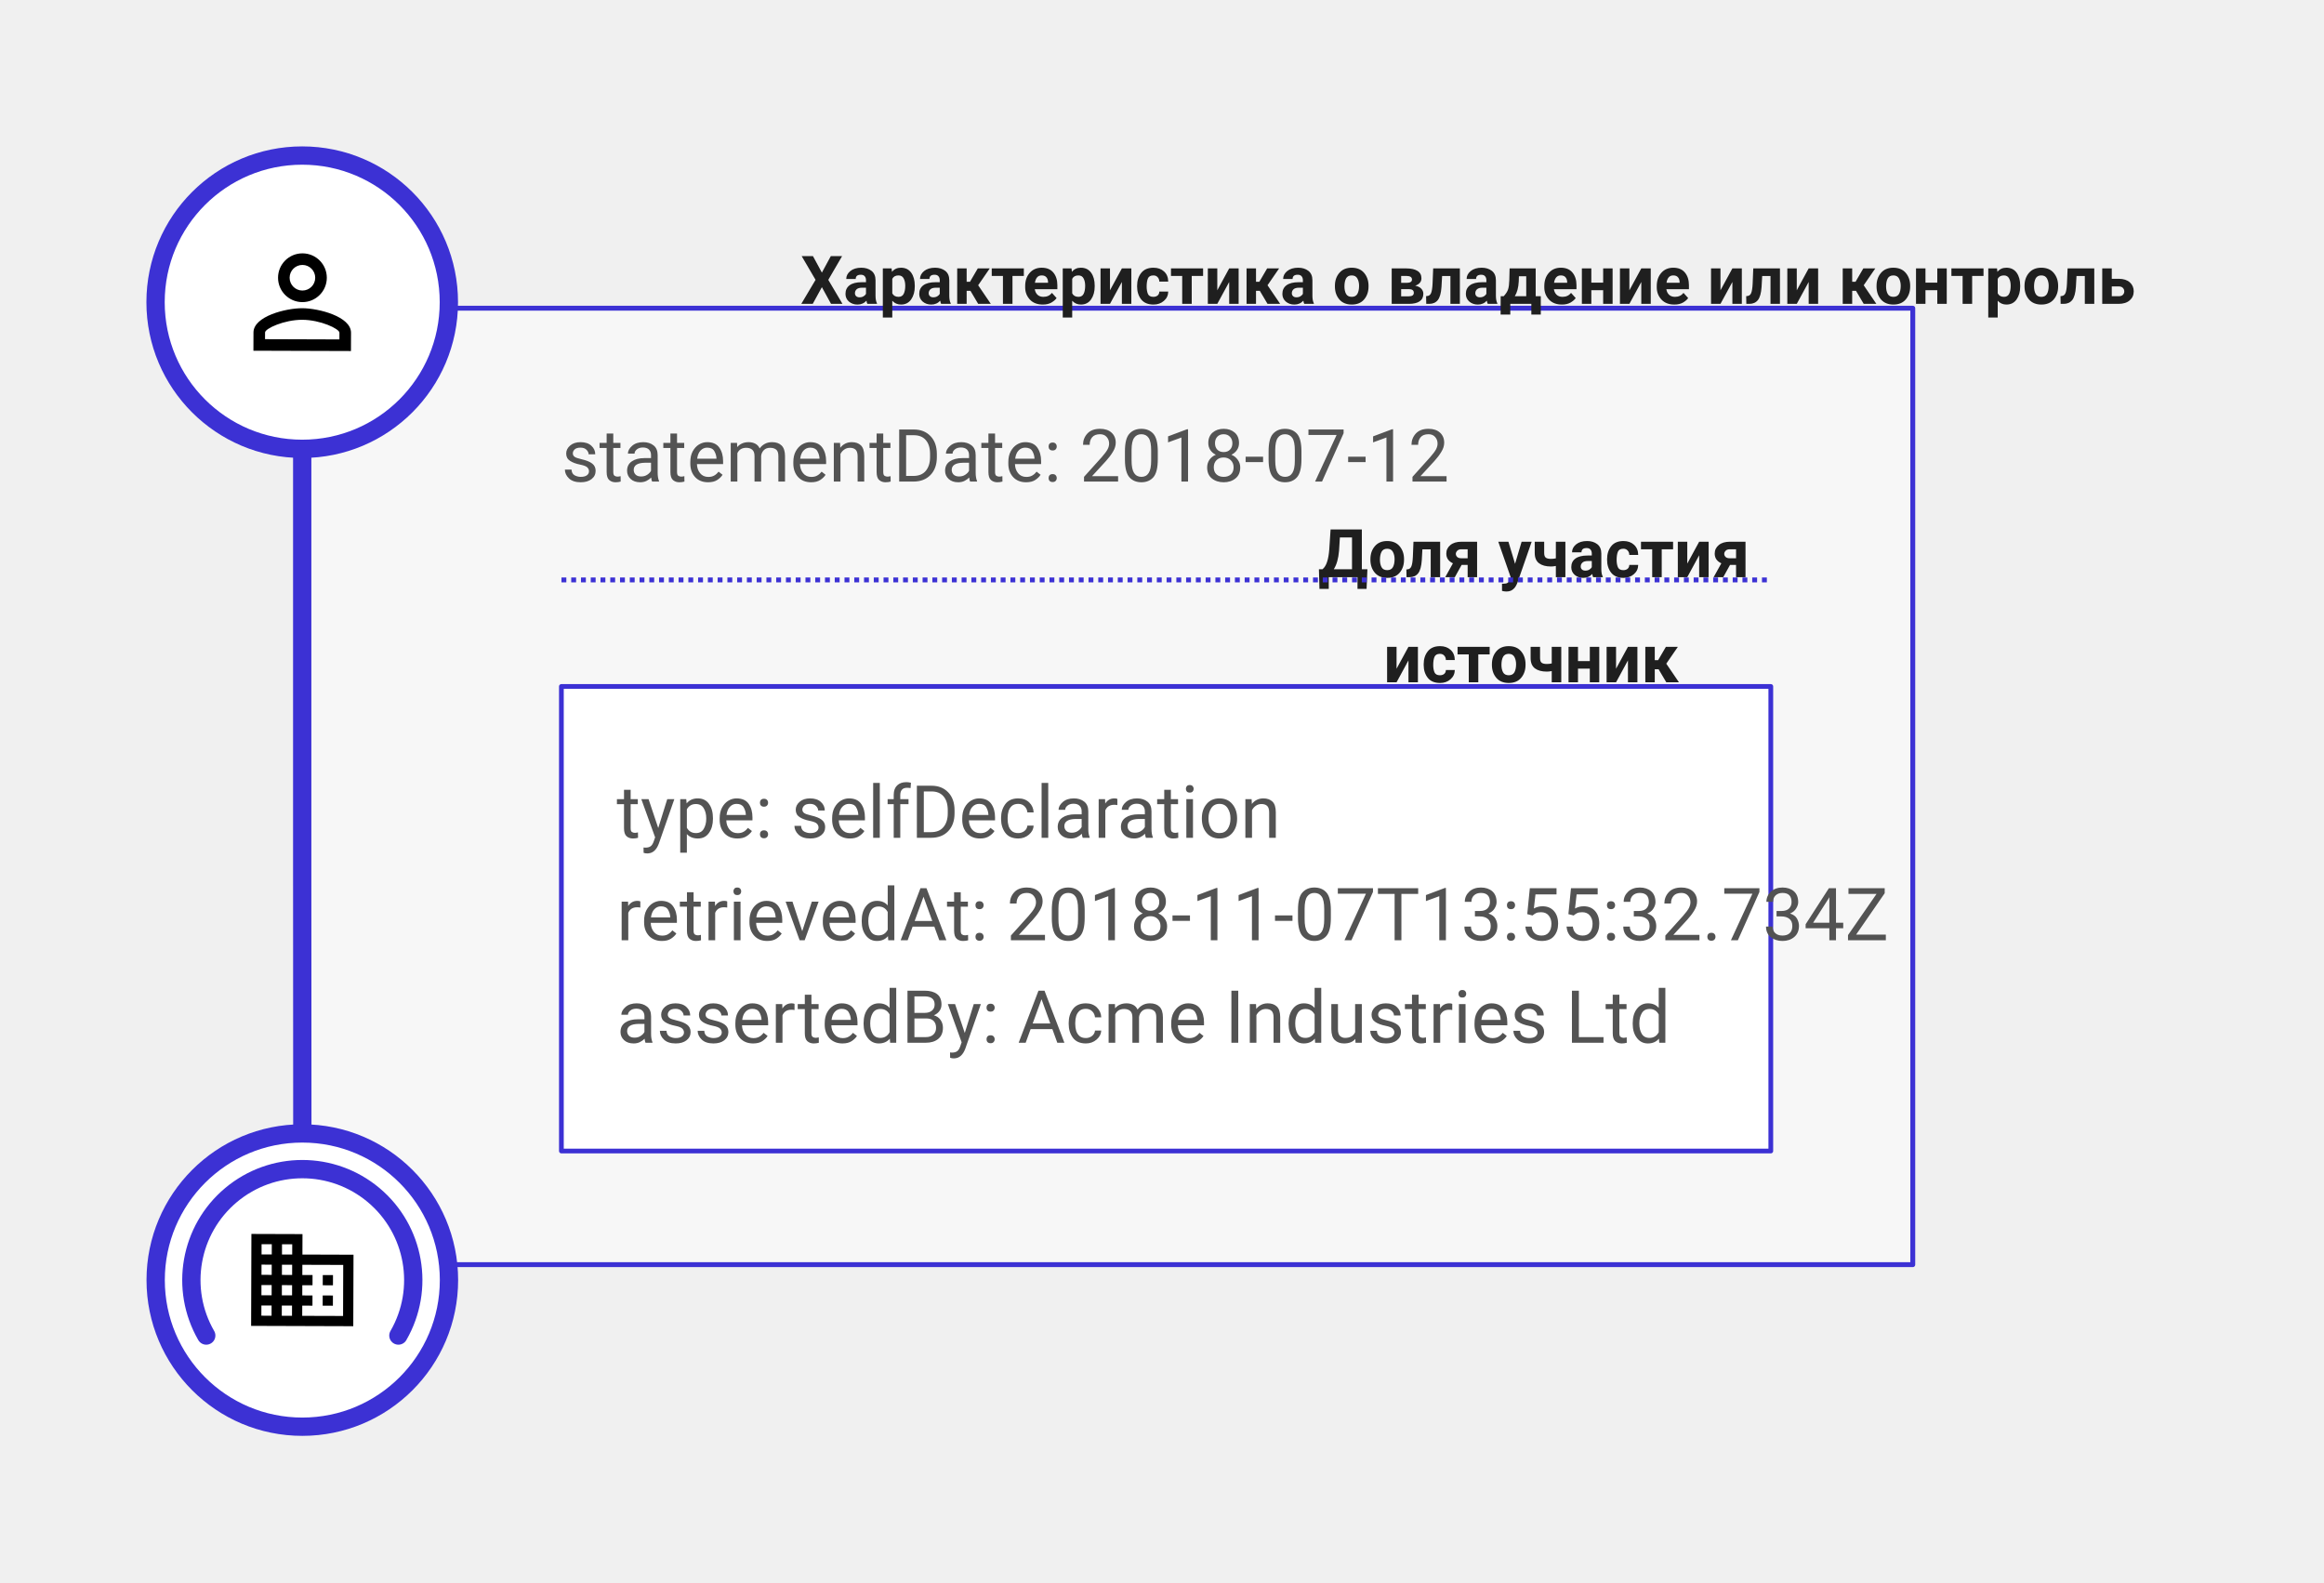
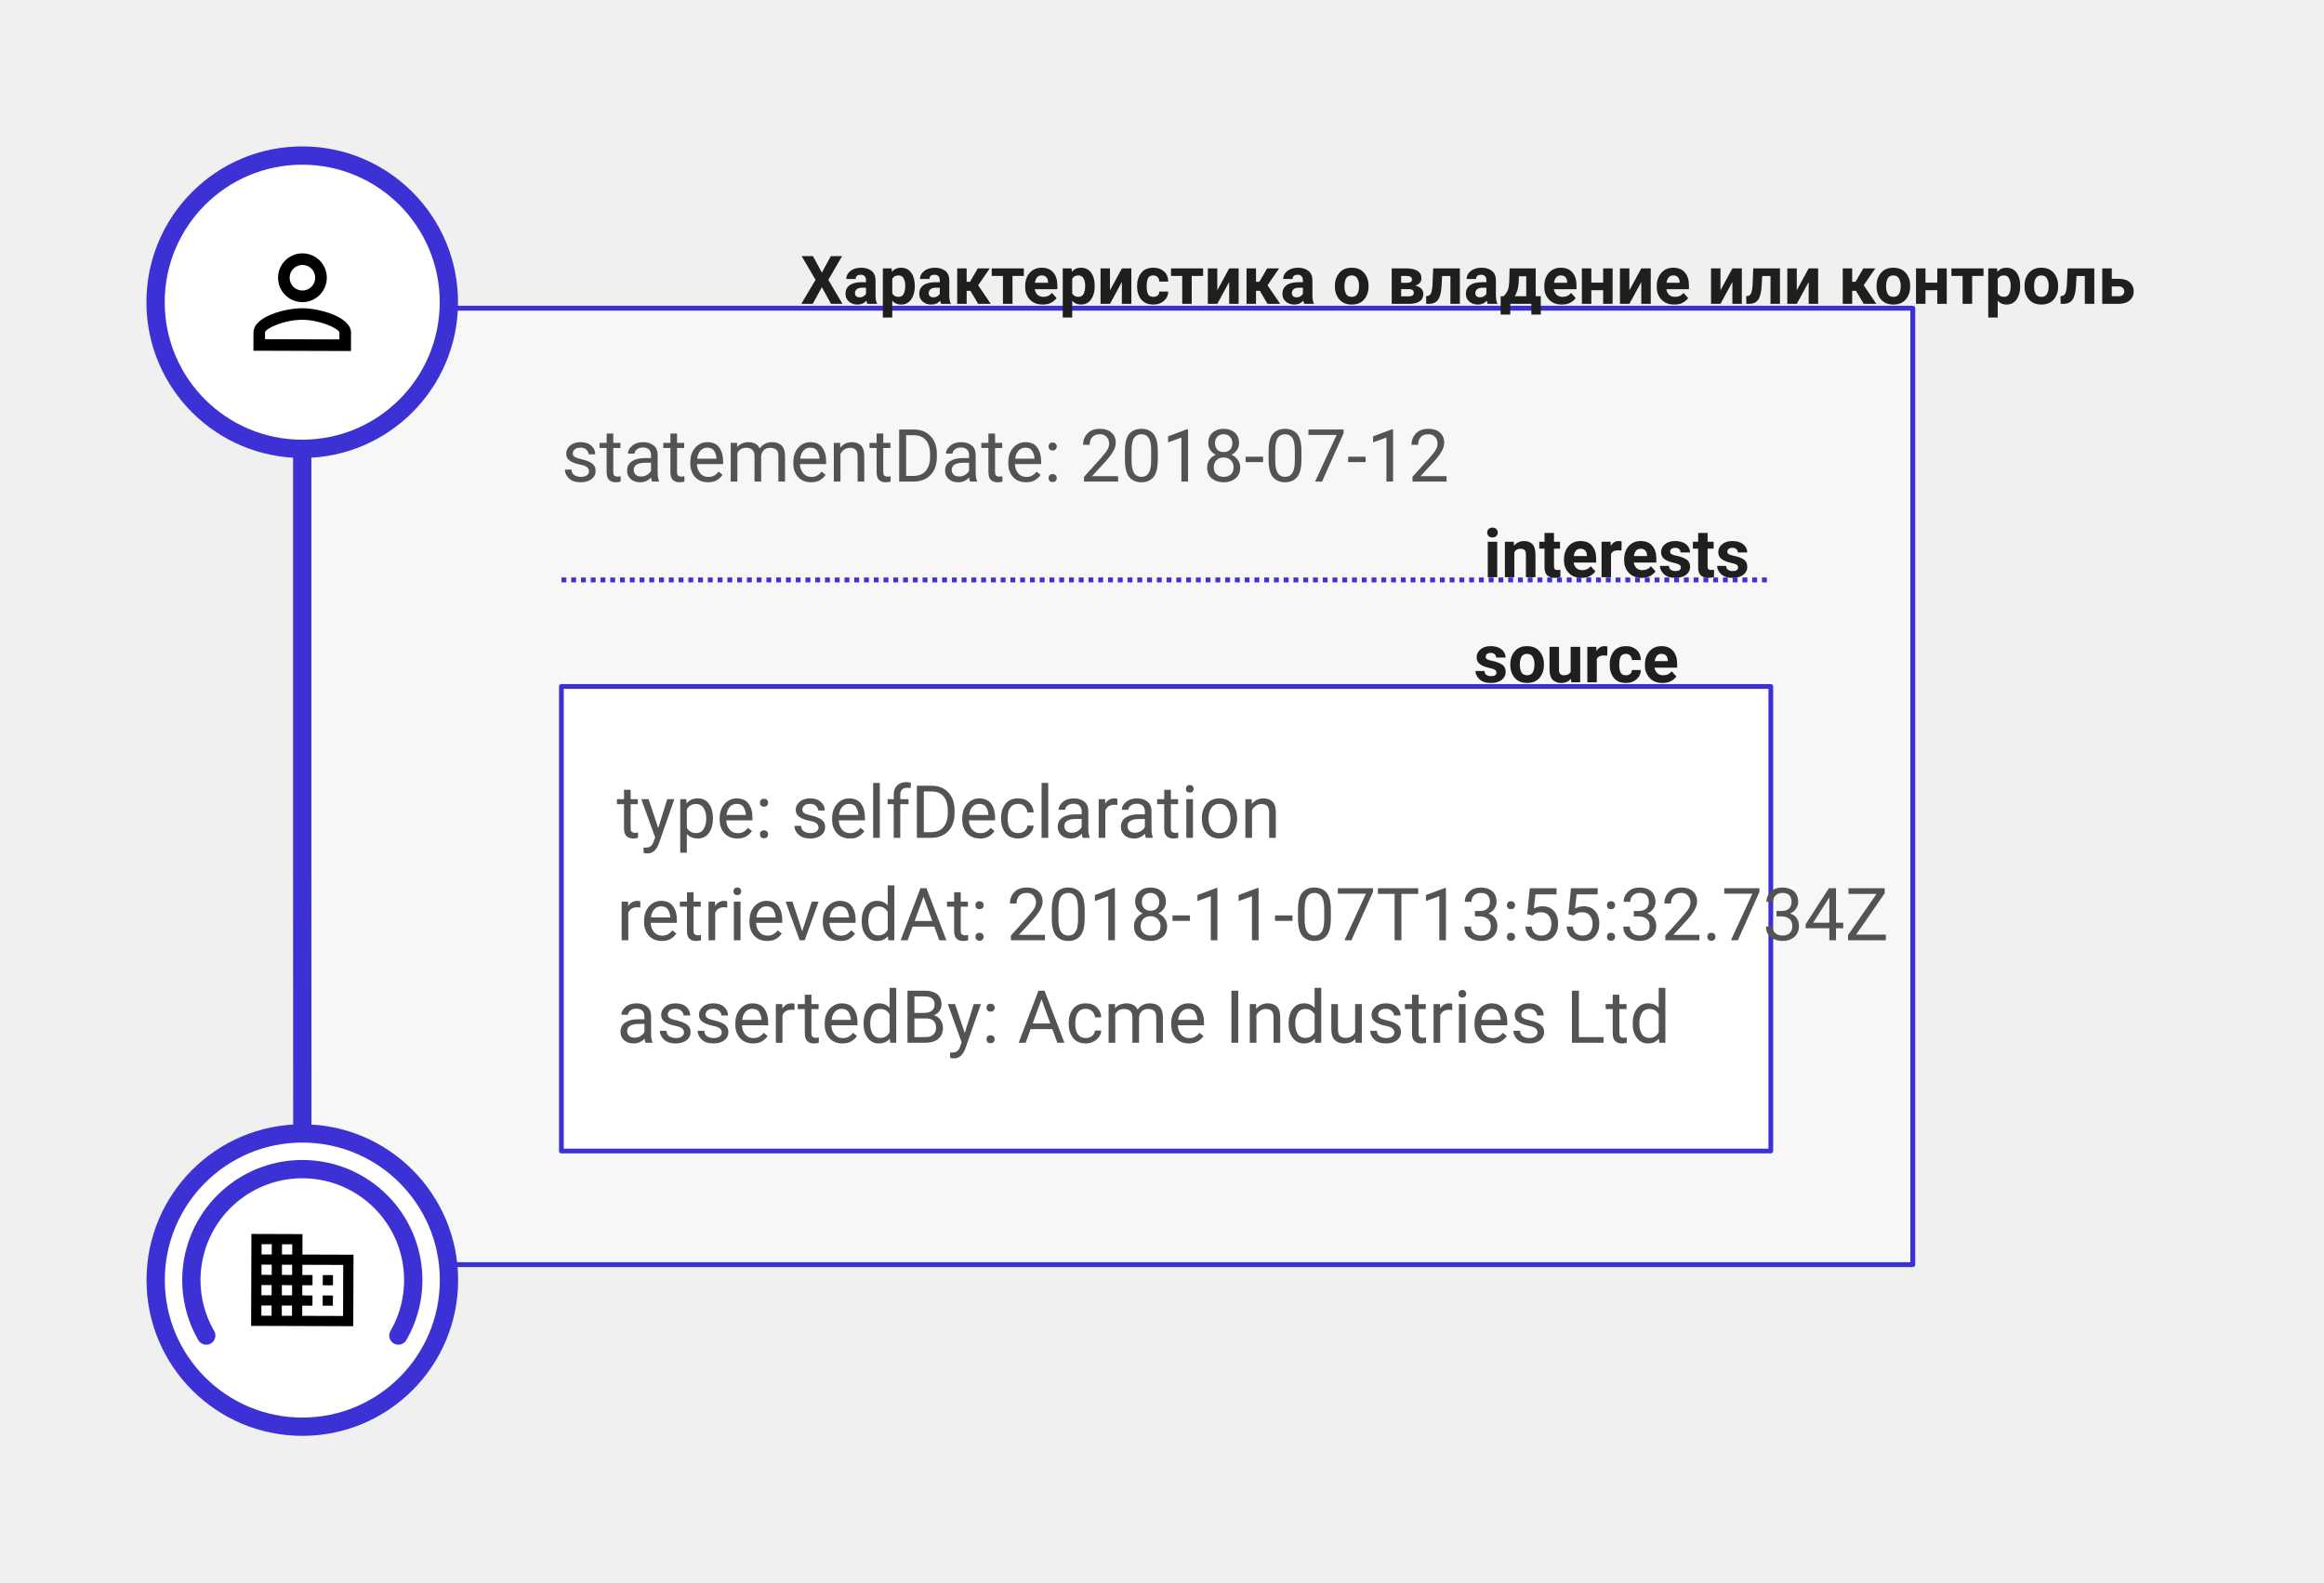
<svg xmlns="http://www.w3.org/2000/svg" id="Layer_1" data-name="Layer 1" viewBox="0 0 476.215 324.247" version="1.1" width="476.215" height="324.247">
  <defs id="defs3">
    <marker orient="auto" refY="0" refX="0" id="Arrow1Lend" style="overflow:visible">
      <path id="path4371" d="M 0,0 5,-5 -12.5,0 5,5 Z" style="fill:#3c31d4;fill-opacity:1;fill-rule:evenodd;stroke:#3c31d4;stroke-width:1pt;stroke-opacity:1" transform="matrix(-0.8,0,0,-0.8,-10,0)" />
    </marker>
    <marker orient="auto" refY="0" refX="0" id="Arrow1Mend" style="overflow:visible">
      <path id="path4377" d="M 0,0 5,-5 -12.5,0 5,5 Z" style="fill:#3c31d4;fill-opacity:1;fill-rule:evenodd;stroke:#3c31d4;stroke-width:1pt;stroke-opacity:1" transform="matrix(-0.4,0,0,-0.4,-4,0)" />
    </marker>
    <marker orient="auto" refY="0" refX="0" id="Arrow1Mstart" style="overflow:visible">
      <path id="path4374" d="M 0,0 5,-5 -12.5,0 5,5 Z" style="fill:#3c31d4;fill-opacity:1;fill-rule:evenodd;stroke:#3c31d4;stroke-width:1pt;stroke-opacity:1" transform="matrix(0.4,0,0,0.4,4,0)" />
    </marker>
    <style id="style5">.cls-1,.cls-10,.cls-11,.cls-7,.cls-8{fill:none;}.cls-1,.cls-11{stroke:#3c31d4;}.cls-1,.cls-10,.cls-11,.cls-7{stroke-miterlimit:10;}.cls-2{fill:#3c31d4;}.cls-3{font-size:16px;fill:#262737;}.cls-12,.cls-3{font-family:HKGrotesk-SemiBold, HK Grotesk;font-weight:700;}.cls-4{letter-spacing:-0.03em;}.cls-5{letter-spacing:-0.02em;}.cls-6{letter-spacing:0em;}.cls-7{stroke:#262737;}.cls-11,.cls-7{stroke-width:5px;}.cls-9{letter-spacing:-0.01em;}.cls-10{stroke:#e6e6e6;}.cls-12{font-size:12px;fill:gray;}.cls-13{letter-spacing:-0.03em;}.cls-14{letter-spacing:-0.01em;}.cls-15{letter-spacing:-0.02em;}.cls-16{letter-spacing:0em;}.cls-17{letter-spacing:0em;}.cls-18{letter-spacing:0em;}</style>
    <marker orient="auto" refY="0" refX="0" id="Arrow1Mstart-2" style="overflow:visible">
      <path id="path4374-0" d="M 0,0 5,-5 -12.5,0 5,5 Z" style="fill:#3c31d4;fill-opacity:1;fill-rule:evenodd;stroke:#3c31d4;stroke-width:1pt;stroke-opacity:1" transform="matrix(0.4,0,0,0.4,4,0)" />
    </marker>
    <clipPath id="p.1">
      <path style="clip-rule:evenodd" id="path3414" d="M 0,0 H 30 V 26 H 0 Z" />
    </clipPath>
    <clipPath id="p.2">
      <path style="clip-rule:evenodd" id="path3423" d="M 0,0 H 24 V 25 H 0 Z" />
    </clipPath>
    <clipPath id="p.1-3">
      <path style="clip-rule:evenodd" id="path3414-8" d="M 0,0 H 30 V 26 H 0 Z" />
    </clipPath>
    <clipPath id="p.1-3-0">
      <path style="clip-rule:evenodd" id="path3414-8-5" d="M 0,0 H 30 V 26 H 0 Z" />
    </clipPath>
    <clipPath id="p.2-5">
      <path style="clip-rule:evenodd" id="path3423-3" d="M 0,0 H 24 V 25 H 0 Z" />
    </clipPath>
    <clipPath id="p.1-9">
      <path style="clip-rule:evenodd" id="path3414-1" d="M 0,0 H 30 V 26 H 0 Z" />
    </clipPath>
    <marker orient="auto" refY="0" refX="0" id="Arrow1Mstart-2-5" style="overflow:visible">
      <path id="path4374-0-0" d="M 0,0 5,-5 -12.5,0 5,5 Z" style="fill:#3c31d4;fill-opacity:1;fill-rule:evenodd;stroke:#3c31d4;stroke-width:1pt;stroke-opacity:1" transform="matrix(0.4,0,0,0.4,4,0)" />
    </marker>
    <marker orient="auto" refY="0" refX="0" id="Arrow1Mstart-4" style="overflow:visible">
      <path id="path4374-9" d="M 0,0 5,-5 -12.5,0 5,5 Z" style="fill:#3c31d4;fill-opacity:1;fill-rule:evenodd;stroke:#3c31d4;stroke-width:1pt;stroke-opacity:1" transform="matrix(0.4,0,0,0.4,4,0)" />
    </marker>
    <marker orient="auto" refY="0" refX="0" id="Arrow1Mstart-2-9" style="overflow:visible">
      <path id="path4374-0-9" d="M 0,0 5,-5 -12.5,0 5,5 Z" style="fill:#3c31d4;fill-opacity:1;fill-rule:evenodd;stroke:#3c31d4;stroke-width:1pt;stroke-opacity:1" transform="matrix(0.4,0,0,0.4,4,0)" />
    </marker>
    <marker orient="auto" refY="0" refX="0" id="Arrow1Mstart-2-9-8" style="overflow:visible">
      <path id="path4374-0-9-9" d="M 0,0 5,-5 -12.5,0 5,5 Z" style="fill:#3c31d4;fill-opacity:1;fill-rule:evenodd;stroke:#3c31d4;stroke-width:1pt;stroke-opacity:1" transform="matrix(0.4,0,0,0.4,4,0)" />
    </marker>
  </defs>
  <rect style="fill:#f7f7f7;fill-opacity:1;stroke:#3c31d4;stroke-width:1;stroke-linecap:round;stroke-linejoin:round;stroke-miterlimit:10;stroke-dasharray:none;stroke-opacity:1" id="rect11772" width="330" height="196" x="61.951" y="63.161" />
  <circle class="cls-11" id="circle209-2-0-1" style="fill:#ffffff;fill-opacity:1;stroke:#3c31d4;stroke-width:3.75;stroke-linecap:round;stroke-miterlimit:8.5;stroke-dasharray:none;stroke-opacity:1" cx="61.949" cy="262.319" r="30.052" />
  <path class="cls-11" id="circle209-7-4" style="fill:none;stroke:#3c31d4;stroke-width:3.75;stroke-linecap:round;stroke-miterlimit:8.5;stroke-dasharray:none;stroke-opacity:1" d="m 42.26,273.687 a 22.735,22.735 0 0 1 5.075,-28.783 22.735,22.735 0 0 1 29.227,0 22.735,22.735 0 0 1 5.075,28.783" />
  <path class="cls-2" d="M 347.068,56.626 Z" id="path11-6" style="fill:#3c31d4" />
  <path d="m 347.068,56.626 v 0 m 0,0 v 0 m 0,0 z m 0,0 z" id="path27-3" />
  <path class="cls-8" d="M 347.068,56.626 Z" id="path29-0" style="fill:none" />
  <path class="cls-8" d="M 347.068,56.626 Z" id="path41-6" style="fill:none" />
  <path d="m 347.068,56.626 z m 0,0 z m 0,0 z m 0,0 z m 0,0 z m 0,0 z m 0,0 z m 0,0 z m 0,0 z m 0,0 z m 0,0 z m 0,0 z" id="path43-0" />
  <path class="cls-10" d="m 347.068,56.626 v 0" id="path45-4" style="fill:none;stroke:#e6e6e6;stroke-miterlimit:10" />
  <path class="cls-10" d="m 347.068,56.626 v 0" id="path47-5" style="fill:none;stroke:#e6e6e6;stroke-miterlimit:10" />
  <path class="cls-10" d="m 347.068,56.626 v 0" id="path49-8" style="fill:none;stroke:#e6e6e6;stroke-miterlimit:10" />
  <path class="cls-10" d="m 347.068,56.626 v 0" id="path51-2" style="fill:none;stroke:#e6e6e6;stroke-miterlimit:10" />
  <path class="cls-10" d="m 347.068,56.626 v 0" id="path53-8" style="fill:none;stroke:#e6e6e6;stroke-miterlimit:10" />
  <path class="cls-10" d="m 347.068,56.626 v 0" id="path55-6" style="fill:none;stroke:#e6e6e6;stroke-miterlimit:10" />
  <path class="cls-10" d="m 347.068,56.626 v 0" id="path57-8" style="fill:none;stroke:#e6e6e6;stroke-miterlimit:10" />
  <path class="cls-10" d="m 347.068,56.626 v 0" id="path59-5" style="fill:none;stroke:#e6e6e6;stroke-miterlimit:10" />
  <path class="cls-10" d="m 347.068,56.626 v 0" id="path61-3" style="fill:none;stroke:#e6e6e6;stroke-miterlimit:10" />
  <path class="cls-10" d="m 347.068,56.626 v 0" id="path63-4" style="fill:none;stroke:#e6e6e6;stroke-miterlimit:10" />
  <path class="cls-10" d="m 347.068,56.626 v 0" id="path65-0" style="fill:none;stroke:#e6e6e6;stroke-miterlimit:10" />
  <path class="cls-10" d="m 347.068,56.626 v 0" id="path67-1" style="fill:none;stroke:#e6e6e6;stroke-miterlimit:10" />
  <path class="cls-10" d="m 347.068,56.626 v 0" id="path69-7" style="fill:none;stroke:#e6e6e6;stroke-miterlimit:10" />
  <path class="cls-10" d="m 347.068,56.626 v 0" id="path71-7" style="fill:none;stroke:#e6e6e6;stroke-miterlimit:10" />
  <path class="cls-10" d="m 347.068,56.626 v 0" id="path73-8" style="fill:none;stroke:#e6e6e6;stroke-miterlimit:10" />
  <path class="cls-10" d="m 347.068,56.626 v 0" id="path75-0" style="fill:none;stroke:#e6e6e6;stroke-miterlimit:10" />
  <path class="cls-10" d="m 347.068,56.626 v 0" id="path77-8" style="fill:none;stroke:#e6e6e6;stroke-miterlimit:10" />
  <path class="cls-11" d="m 347.068,56.626 v 0" id="path79-9" style="fill:none;stroke:#3c31d4;stroke-width:5px;stroke-miterlimit:10" />
  <path class="cls-11" d="m 347.068,56.626 v 0" id="path85-7" style="fill:none;stroke:#3c31d4;stroke-width:5px;stroke-miterlimit:10" />
  <path class="cls-11" d="m 347.068,56.626 v 0" id="path87-8" style="fill:none;stroke:#3c31d4;stroke-width:5px;stroke-miterlimit:10" />
  <path class="cls-11" d="m 347.068,56.626 v 0" id="path89-3" style="fill:none;stroke:#3c31d4;stroke-width:5px;stroke-miterlimit:10" />
  <path class="cls-11" d="m 347.068,56.626 v 0" id="path91-9" style="fill:none;stroke:#3c31d4;stroke-width:5px;stroke-miterlimit:10" />
  <path class="cls-11" d="m 347.068,56.626 v 0" id="path93-7" style="fill:none;stroke:#3c31d4;stroke-width:5px;stroke-miterlimit:10" />
  <path class="cls-11" d="m 347.068,56.626 v 0" id="path95-2" style="fill:none;stroke:#3c31d4;stroke-width:5px;stroke-miterlimit:10" />
  <path class="cls-10" d="m 347.068,56.626 v 0" id="path97-5" style="fill:none;stroke:#e6e6e6;stroke-miterlimit:10" />
  <path class="cls-10" d="m 347.068,56.626 v 0" id="path99-0" style="fill:none;stroke:#e6e6e6;stroke-miterlimit:10" />
  <path class="cls-10" d="m 347.068,56.626 v 0" id="path101-2" style="fill:none;stroke:#e6e6e6;stroke-miterlimit:10" />
  <path class="cls-10" d="m 347.068,56.626 v 0" id="path103-4" style="fill:none;stroke:#e6e6e6;stroke-miterlimit:10" />
  <path class="cls-10" d="m 347.068,56.626 v 0" id="path105-8" style="fill:none;stroke:#e6e6e6;stroke-miterlimit:10" />
  <path class="cls-10" d="m 347.068,56.626 v 0" id="path107-0" style="fill:none;stroke:#e6e6e6;stroke-miterlimit:10" />
  <path class="cls-10" d="m 347.068,56.626 v 0" id="path109-6" style="fill:none;stroke:#e6e6e6;stroke-miterlimit:10" />
  <path class="cls-10" d="m 347.068,56.626 v 0" id="path111-2" style="fill:none;stroke:#e6e6e6;stroke-miterlimit:10" />
  <path class="cls-10" d="m 347.068,56.626 v 0" id="path113-6" style="fill:none;stroke:#e6e6e6;stroke-miterlimit:10" />
  <path class="cls-10" d="m 347.068,56.626 v 0" id="path115-5" style="fill:none;stroke:#e6e6e6;stroke-miterlimit:10" />
  <path class="cls-10" d="m 347.068,56.626 v 0" id="path117-6" style="fill:none;stroke:#e6e6e6;stroke-miterlimit:10" />
  <path class="cls-10" d="m 347.068,56.626 v 0" id="path119-6" style="fill:none;stroke:#e6e6e6;stroke-miterlimit:10" />
  <path class="cls-2" d="M 347.068,56.626 Z" id="path171-1" style="fill:#3c31d4" />
  <path class="cls-2" d="M 347.068,56.626 Z" id="path197-3" style="fill:#3c31d4" />
  <path class="cls-8" d="M 347.068,56.626 Z" id="path211-2" style="fill:none" />
  <path d="m 347.068,56.626 z m 0,0 z m 0,0 z m 0,0 z m 0,0 z m 0,0 z m 0,0 z m 0,0 z m 0,0 z m 0,0 z m 0,0 z m 0,0 z" id="path213-9" />
  <path id="path4516" d="m 61.97,257.087 0.013,-4.186 -10.466,-0.034 -0.059,18.838 20.932,0.068 0.048,-14.652 z m -6.32,12.539 -2.093,-0.007 0.006,-2.093 2.093,0.007 z m 0.013,-4.186 -2.093,-0.007 0.006,-2.093 2.093,0.007 z m 0.013,-4.186 -2.093,-0.007 0.006,-2.093 2.093,0.007 z m 0.013,-4.186 -2.093,-0.007 0.006,-2.093 2.093,0.007 z m 4.146,12.573 -2.093,-0.006 0.006,-2.095 2.093,0.007 z m 0.013,-4.186 -2.093,-0.006 0.006,-2.093 2.093,0.007 z m 0.013,-4.186 -2.093,-0.006 0.006,-2.093 2.093,0.007 z m 0.013,-4.186 -2.093,-0.006 0.007,-2.093 2.093,0.007 z m 10.426,12.593 -8.373,-0.025 0.006,-2.093 2.093,0.007 0.006,-2.093 -2.093,-0.006 0.006,-2.093 2.093,0.007 0.006,-2.093 -2.093,-0.006 0.006,-2.093 8.373,0.028 z m -2.066,-8.38 -2.093,-0.006 -0.007,2.093 2.093,0.007 z m -0.013,4.186 -2.093,-0.006 -0.007,2.093 2.093,0.007 z" />
  <circle class="cls-11" id="circle209-2-0-1-7" style="fill:#ffffff;fill-opacity:1;stroke:#3c31d4;stroke-width:3.75;stroke-linecap:round;stroke-miterlimit:8.5;stroke-dasharray:none;stroke-opacity:1" cx="61.927" cy="61.927" r="30.052" />
  <path style="fill:none;fill-rule:evenodd;stroke:#3c31d4;stroke-width:3.75;stroke-linecap:butt;stroke-linejoin:miter;stroke-miterlimit:8.5;stroke-dasharray:none;stroke-opacity:1" d="m 61.927,91.979 1.2e-5,85.868 0.023,54.42" id="path12354-2-8-1" />
  <path id="path5743" d="m 61.979,54.292 a 2.623,2.623 0 1 1 -2.632,2.614 2.623,2.623 0 0 1 2.632,-2.614 m -0.036,11.242 c 3.71,0.012 7.614,1.849 7.611,2.648 l -0.005,1.374 -15.24,-0.05 0.005,-1.374 c 0,-0.799 3.918,-2.611 7.629,-2.598 m 0.044,-13.616 a 4.997,4.997 0 1 0 4.981,5.013 4.995,4.995 0 0 0 -4.981,-5.013 z m -0.036,11.242 c -3.335,-0.011 -9.999,1.641 -10.011,4.964 l -0.012,3.747 19.986,0.064 0.013,-3.747 c 0.011,-3.322 -6.641,-5.017 -9.976,-5.028 z" />
  <rect style="fill:#ffffff;fill-opacity:1;stroke:#3c31d4;stroke-width:0.97;stroke-linecap:round;stroke-linejoin:round;stroke-miterlimit:10;stroke-dasharray:none;stroke-opacity:1" id="rect11772-8" width="247.824" height="95.199" x="115.035" y="140.672" />
  <text xml:space="preserve" style="font-style:normal;font-variant:normal;font-weight:normal;font-stretch:normal;line-height:0%;font-family:Roboto;-inkscape-font-specification:'Roboto, Normal';text-align:start;letter-spacing:0px;word-spacing:0px;writing-mode:lr-tb;text-anchor:start;fill:#535353;fill-opacity:1;stroke:none;stroke-width:1px;stroke-linecap:butt;stroke-linejoin:miter;stroke-opacity:1" x="126.353" y="171.688" id="text14691">
    <tspan x="126.353" y="171.688" style="color:#000000;font-style:normal;font-variant:normal;font-weight:normal;font-stretch:normal;font-size:15px;line-height:140%;font-family:Roboto;-inkscape-font-specification:'Roboto, Normal';text-align:start;writing-mode:lr-tb;text-anchor:start;clip-rule:nonzero;display:inline;overflow:visible;visibility:visible;opacity:1;isolation:auto;mix-blend-mode:normal;color-interpolation:sRGB;color-interpolation-filters:linearRGB;solid-color:#000000;solid-opacity:1;fill:#535353;fill-opacity:1;fill-rule:nonzero;stroke:none;stroke-width:1px;stroke-linecap:butt;stroke-linejoin:miter;stroke-miterlimit:4;stroke-dasharray:none;stroke-dashoffset:0;stroke-opacity:1;color-rendering:auto;image-rendering:auto;shape-rendering:auto;text-rendering:auto;enable-background:accumulate" id="tspan9721">type: selfDeclaration</tspan>
    <tspan x="126.353" y="192.688" style="color:#000000;font-style:normal;font-variant:normal;font-weight:normal;font-stretch:normal;font-size:15px;line-height:140%;font-family:Roboto;-inkscape-font-specification:'Roboto, Normal';text-align:start;writing-mode:lr-tb;text-anchor:start;clip-rule:nonzero;display:inline;overflow:visible;visibility:visible;opacity:1;isolation:auto;mix-blend-mode:normal;color-interpolation:sRGB;color-interpolation-filters:linearRGB;solid-color:#000000;solid-opacity:1;fill:#535353;fill-opacity:1;fill-rule:nonzero;stroke:none;stroke-width:1px;stroke-linecap:butt;stroke-linejoin:miter;stroke-miterlimit:4;stroke-dasharray:none;stroke-dashoffset:0;stroke-opacity:1;color-rendering:auto;image-rendering:auto;shape-rendering:auto;text-rendering:auto;enable-background:accumulate" id="tspan9725">retrievedAt: 2018-11-07T13:55:32.734Z</tspan>
    <tspan x="126.353" y="213.688" style="color:#000000;font-style:normal;font-variant:normal;font-weight:normal;font-stretch:normal;font-size:15px;line-height:140%;font-family:Roboto;-inkscape-font-specification:'Roboto, Normal';text-align:start;writing-mode:lr-tb;text-anchor:start;clip-rule:nonzero;display:inline;overflow:visible;visibility:visible;opacity:1;isolation:auto;mix-blend-mode:normal;color-interpolation:sRGB;color-interpolation-filters:linearRGB;solid-color:#000000;solid-opacity:1;fill:#535353;fill-opacity:1;fill-rule:nonzero;stroke:none;stroke-width:1px;stroke-linecap:butt;stroke-linejoin:miter;stroke-miterlimit:4;stroke-dasharray:none;stroke-dashoffset:0;stroke-opacity:1;color-rendering:auto;image-rendering:auto;shape-rendering:auto;text-rendering:auto;enable-background:accumulate" id="tspan10952">assertedBy: Acme Industries Ltd</tspan>
  </text>
  <text class="cls-3" id="text31-0" style="font-style:normal;font-variant:normal;font-weight:bold;font-stretch:normal;font-size:13.75px;line-height:0%;font-family:Roboto;-inkscape-font-specification:'Roboto, Bold';text-align:end;writing-mode:lr-tb;text-anchor:end;fill:#ffffff;fill-opacity:1" x="383.373" y="139.816">
-     <tspan x="344.019" y="139.816" id="tspan35-6" style="font-style:normal;font-variant:normal;font-weight:bold;font-stretch:normal;font-size:13.75px;line-height:125%;font-family:Roboto;-inkscape-font-specification:'Roboto, Bold';text-align:end;writing-mode:lr-tb;text-anchor:end;fill:#1f1f1f;fill-opacity:1">источник</tspan>
+     <tspan x="344.019" y="139.816" id="tspan35-6" style="font-style:normal;font-variant:normal;font-weight:bold;font-stretch:normal;font-size:13.75px;line-height:125%;font-family:Roboto;-inkscape-font-specification:'Roboto, Bold';text-align:end;writing-mode:lr-tb;text-anchor:end;fill:#1f1f1f;fill-opacity:1">source</tspan>
  </text>
  <text id="text9873" y="62.268" x="446.537" style="font-style:normal;font-variant:normal;font-weight:bold;font-stretch:normal;line-height:0%;font-family:Roboto;-inkscape-font-specification:'Roboto, Bold';text-align:end;letter-spacing:0px;word-spacing:0px;writing-mode:lr-tb;text-anchor:end;fill:#1f1f1f;fill-opacity:1;stroke:none;stroke-width:1px;stroke-linecap:butt;stroke-linejoin:miter;stroke-opacity:1" xml:space="preserve">
    <tspan y="62.268" x="446.537" id="tspan9875" style="font-size:13.75px;line-height:1.2;text-align:end;text-anchor:end">Характеристика о владение или контроль</tspan>
  </text>
  <text xml:space="preserve" style="font-style:normal;font-variant:normal;font-weight:normal;font-stretch:normal;line-height:0%;font-family:Roboto;-inkscape-font-specification:'Roboto, Normal';text-align:start;letter-spacing:0px;word-spacing:0px;writing-mode:lr-tb;text-anchor:start;fill:#535353;fill-opacity:1;stroke:none;stroke-width:1px;stroke-linecap:butt;stroke-linejoin:miter;stroke-opacity:1" x="115.05" y="98.687" id="text14691-4">
    <tspan x="115.05" y="98.687" style="color:#000000;font-style:normal;font-variant:normal;font-weight:normal;font-stretch:normal;font-size:15px;line-height:140%;font-family:Roboto;-inkscape-font-specification:'Roboto, Normal';text-align:start;writing-mode:lr-tb;text-anchor:start;clip-rule:nonzero;display:inline;overflow:visible;visibility:visible;opacity:1;isolation:auto;mix-blend-mode:normal;color-interpolation:sRGB;color-interpolation-filters:linearRGB;solid-color:#000000;solid-opacity:1;fill:#535353;fill-opacity:1;fill-rule:nonzero;stroke:none;stroke-width:1px;stroke-linecap:butt;stroke-linejoin:miter;stroke-miterlimit:4;stroke-dasharray:none;stroke-dashoffset:0;stroke-opacity:1;color-rendering:auto;image-rendering:auto;shape-rendering:auto;text-rendering:auto;enable-background:accumulate" id="tspan9721-0">statementDate: 2018-07-12</tspan>
    <tspan x="115.05" y="119.687" style="color:#000000;font-style:normal;font-variant:normal;font-weight:normal;font-stretch:normal;font-size:15px;line-height:140%;font-family:Roboto;-inkscape-font-specification:'Roboto, Normal';text-align:start;writing-mode:lr-tb;text-anchor:start;clip-rule:nonzero;display:inline;overflow:visible;visibility:visible;opacity:1;isolation:auto;mix-blend-mode:normal;color-interpolation:sRGB;color-interpolation-filters:linearRGB;solid-color:#000000;solid-opacity:1;fill:#535353;fill-opacity:1;fill-rule:nonzero;stroke:none;stroke-width:1px;stroke-linecap:butt;stroke-linejoin:miter;stroke-miterlimit:4;stroke-dasharray:none;stroke-dashoffset:0;stroke-opacity:1;color-rendering:auto;image-rendering:auto;shape-rendering:auto;text-rendering:auto;enable-background:accumulate" id="tspan9725-6"> </tspan>
  </text>
  <text class="cls-3" id="text31-0-9-1" style="font-style:normal;font-variant:normal;font-weight:bold;font-stretch:normal;font-size:13.75px;line-height:0%;font-family:Roboto;-inkscape-font-specification:'Roboto, Bold';text-align:end;writing-mode:lr-tb;text-anchor:end;fill:#ffffff;fill-opacity:1" x="415.246" y="118.276">
-     <tspan x="358.557" y="118.276" id="tspan35-6-8-4" style="font-style:normal;font-variant:normal;font-weight:bold;font-stretch:normal;font-size:13.75px;line-height:125%;font-family:Roboto;-inkscape-font-specification:'Roboto, Bold';text-align:end;writing-mode:lr-tb;text-anchor:end;fill:#1f1f1f;fill-opacity:1">Доля участия</tspan>
+     <tspan x="358.557" y="118.276" id="tspan35-6-8-4" style="font-style:normal;font-variant:normal;font-weight:bold;font-stretch:normal;font-size:13.75px;line-height:125%;font-family:Roboto;-inkscape-font-specification:'Roboto, Bold';text-align:end;writing-mode:lr-tb;text-anchor:end;fill:#1f1f1f;fill-opacity:1">interests</tspan>
  </text>
  <path style="fill:none;fill-rule:evenodd;stroke:#3c31d4;stroke-width:1;stroke-linecap:butt;stroke-linejoin:miter;stroke-miterlimit:4;stroke-dasharray:1, 1;stroke-dashoffset:0;stroke-opacity:1" d="m 115.05,118.84 h 247.794" id="path9962" />
</svg>
